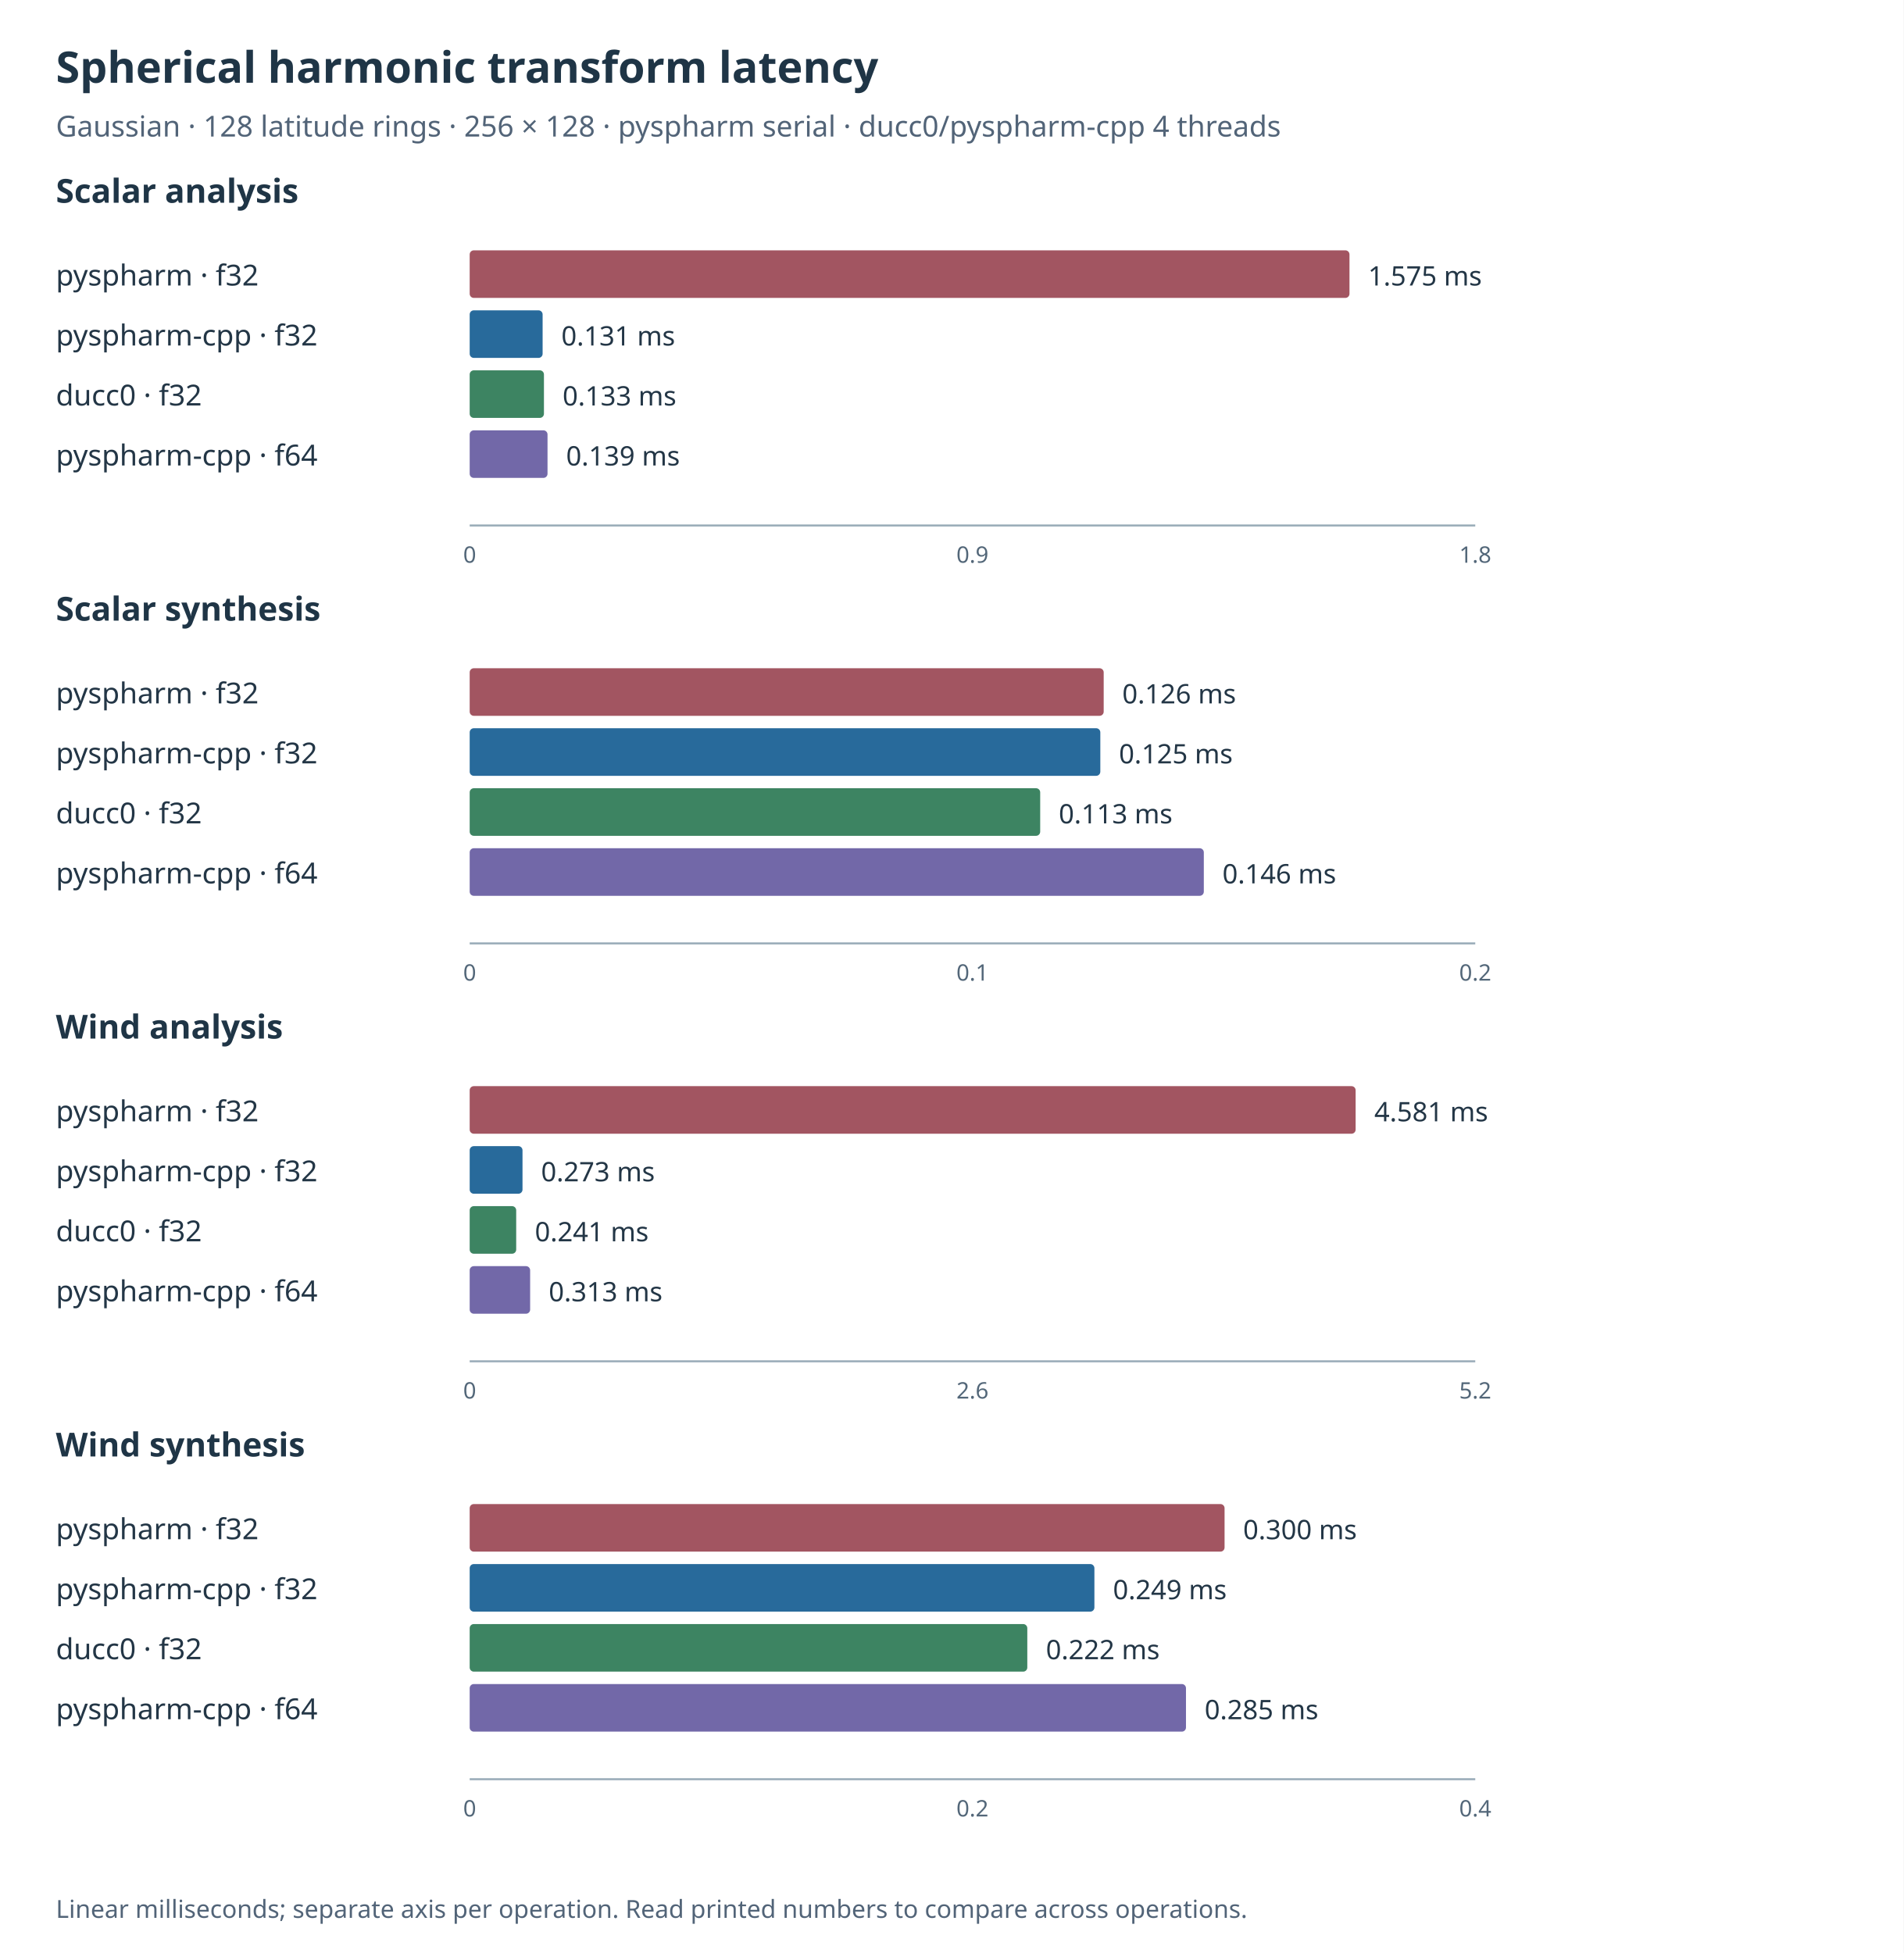
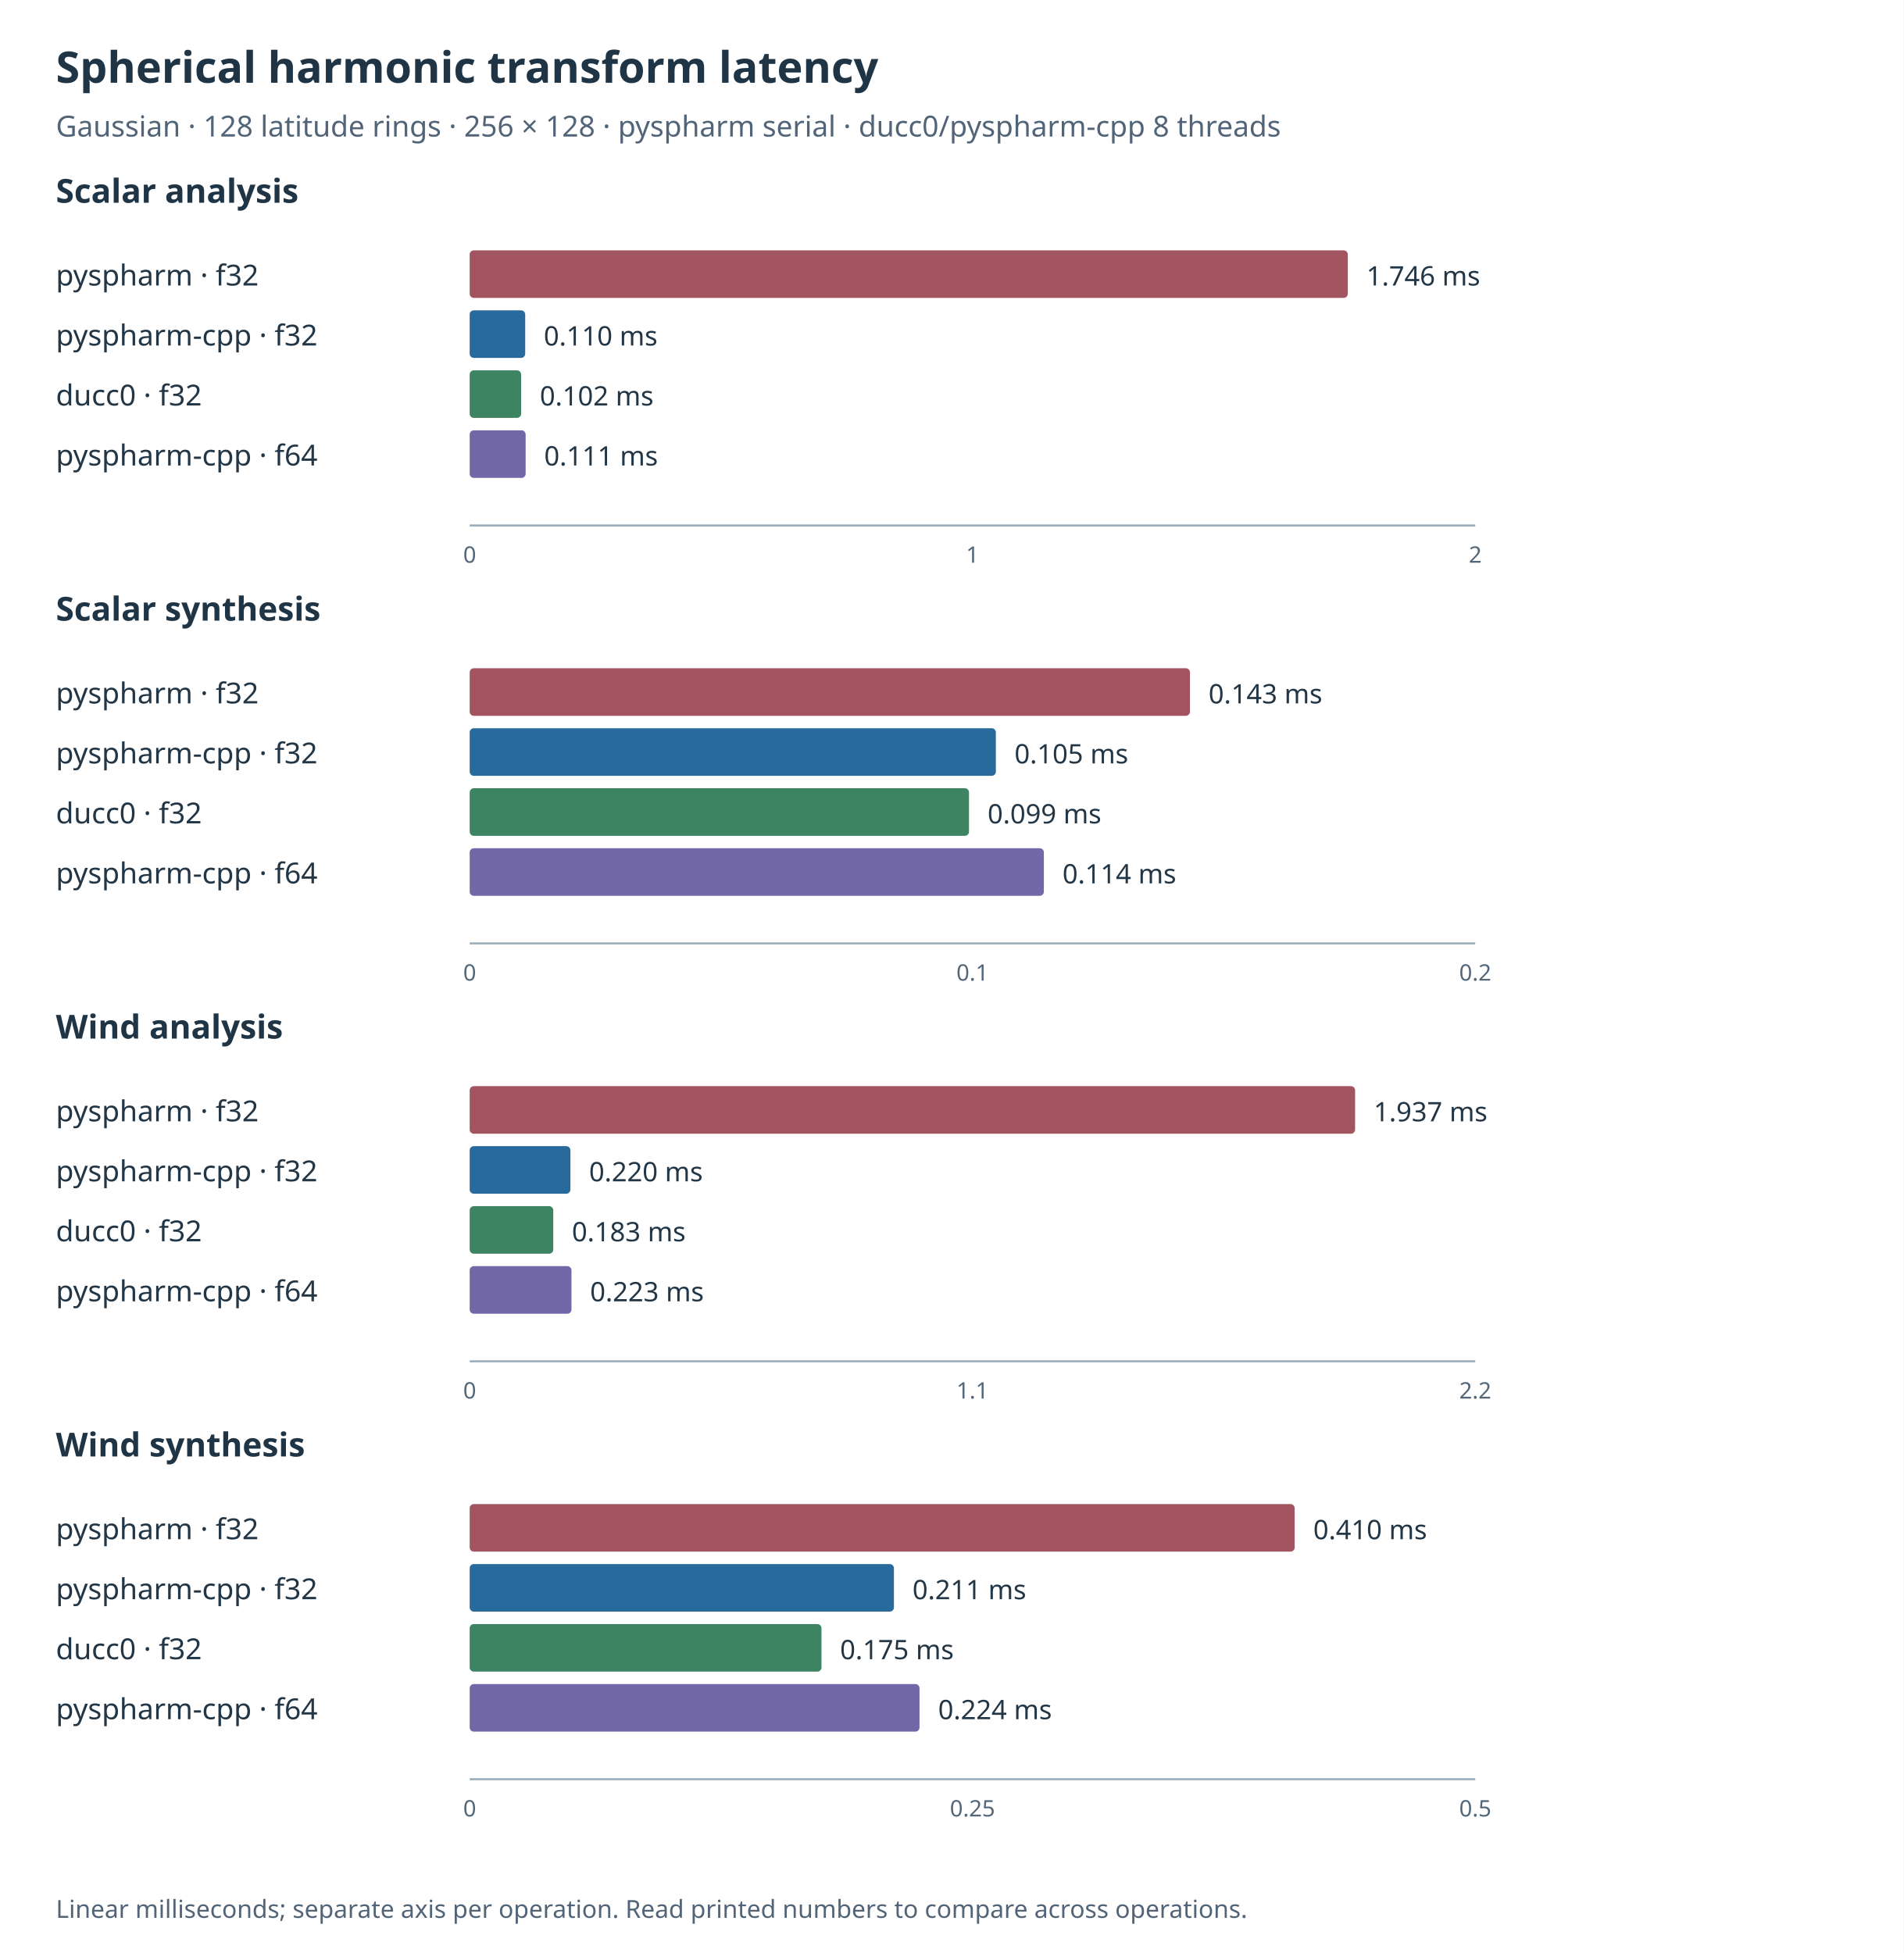
<svg xmlns="http://www.w3.org/2000/svg" width="920" height="944" viewBox="0 0 920 944" role="img" aria-labelledby="t d">
  <rect width="920" height="944" fill="white" />
  <text x="27" y="40" font-size="21" font-family="sans-serif" font-weight="600" fill="#1f3546">Spherical harmonic transform latency</text>
-   <text x="27" y="66" font-size="14" font-family="sans-serif" fill="#526478">Gaussian · 128 latitude rings · 256 × 128 · pyspharm serial · ducc0/pyspharm-cpp 4 threads</text>
+   <text x="27" y="66" font-size="14" font-family="sans-serif" fill="#526478">Gaussian · 128 latitude rings · 256 × 128 · pyspharm serial · ducc0/pyspharm-cpp 8 threads</text>
  <text x="27" y="98" font-size="16" font-family="sans-serif" font-weight="600" fill="#1f3546">Scalar analysis</text>
  <text x="27" y="138" font-family="sans-serif" font-size="14" fill="#233646">pyspharm · f32</text>
-   <rect x="227" y="121" width="425.21" height="23" fill="#a25561" rx="2" />
-   <text x="661.2" y="138" font-family="sans-serif" font-size="13" fill="#233646">1.575 ms</text>
+   <rect x="227" y="121" width="424.39" height="23" fill="#a25561" rx="2" />
+   <text x="660.4" y="138" font-family="sans-serif" font-size="13" fill="#233646">1.746 ms</text>
  <text x="27" y="167" font-family="sans-serif" font-size="14" fill="#233646">pyspharm-cpp · f32</text>
-   <rect x="227" y="150" width="35.25" height="23" fill="#286a9b" rx="2" />
-   <text x="271.3" y="167" font-family="sans-serif" font-size="13" fill="#233646">0.131 ms</text>
+   <rect x="227" y="150" width="26.83" height="23" fill="#286a9b" rx="2" />
+   <text x="262.8" y="167" font-family="sans-serif" font-size="13" fill="#233646">0.110 ms</text>
  <text x="27" y="196" font-family="sans-serif" font-size="14" fill="#233646">ducc0 · f32</text>
-   <rect x="227" y="179" width="35.89" height="23" fill="#3d8462" rx="2" />
-   <text x="271.9" y="196" font-family="sans-serif" font-size="13" fill="#233646">0.133 ms</text>
+   <rect x="227" y="179" width="24.86" height="23" fill="#3d8462" rx="2" />
+   <text x="260.9" y="196" font-family="sans-serif" font-size="13" fill="#233646">0.102 ms</text>
  <text x="27" y="225" font-family="sans-serif" font-size="14" fill="#233646">pyspharm-cpp · f64</text>
-   <rect x="227" y="208" width="37.62" height="23" fill="#7268a8" rx="2" />
-   <text x="273.6" y="225" font-family="sans-serif" font-size="13" fill="#233646">0.139 ms</text>
+   <rect x="227" y="208" width="27.05" height="23" fill="#7268a8" rx="2" />
+   <text x="263.0" y="225" font-family="sans-serif" font-size="13" fill="#233646">0.111 ms</text>
  <line x1="227" x2="713" y1="254" y2="254" stroke="#9caeba" />
  <text x="227.0" y="272" text-anchor="middle" font-size="11" font-family="sans-serif" fill="#536779">0</text>
-   <text x="470.0" y="272" text-anchor="middle" font-size="11" font-family="sans-serif" fill="#536779">0.9</text>
-   <text x="713.0" y="272" text-anchor="middle" font-size="11" font-family="sans-serif" fill="#536779">1.8</text>
+   <text x="470.0" y="272" text-anchor="middle" font-size="11" font-family="sans-serif" fill="#536779">1</text>
+   <text x="713.0" y="272" text-anchor="middle" font-size="11" font-family="sans-serif" fill="#536779">2</text>
  <text x="27" y="300" font-size="16" font-family="sans-serif" font-weight="600" fill="#1f3546">Scalar synthesis</text>
  <text x="27" y="340" font-family="sans-serif" font-size="14" fill="#233646">pyspharm · f32</text>
-   <rect x="227" y="323" width="306.42" height="23" fill="#a25561" rx="2" />
-   <text x="542.4" y="340" font-family="sans-serif" font-size="13" fill="#233646">0.126 ms</text>
+   <rect x="227" y="323" width="348.12" height="23" fill="#a25561" rx="2" />
+   <text x="584.1" y="340" font-family="sans-serif" font-size="13" fill="#233646">0.143 ms</text>
  <text x="27" y="369" font-family="sans-serif" font-size="14" fill="#233646">pyspharm-cpp · f32</text>
-   <rect x="227" y="352" width="304.79" height="23" fill="#286a9b" rx="2" />
-   <text x="540.8" y="369" font-family="sans-serif" font-size="13" fill="#233646">0.125 ms</text>
+   <rect x="227" y="352" width="254.30" height="23" fill="#286a9b" rx="2" />
+   <text x="490.3" y="369" font-family="sans-serif" font-size="13" fill="#233646">0.105 ms</text>
  <text x="27" y="398" font-family="sans-serif" font-size="14" fill="#233646">ducc0 · f32</text>
-   <rect x="227" y="381" width="275.73" height="23" fill="#3d8462" rx="2" />
-   <text x="511.7" y="398" font-family="sans-serif" font-size="13" fill="#233646">0.113 ms</text>
+   <rect x="227" y="381" width="241.32" height="23" fill="#3d8462" rx="2" />
+   <text x="477.3" y="398" font-family="sans-serif" font-size="13" fill="#233646">0.099 ms</text>
  <text x="27" y="427" font-family="sans-serif" font-size="14" fill="#233646">pyspharm-cpp · f64</text>
-   <rect x="227" y="410" width="354.81" height="23" fill="#7268a8" rx="2" />
-   <text x="590.8" y="427" font-family="sans-serif" font-size="13" fill="#233646">0.146 ms</text>
+   <rect x="227" y="410" width="277.50" height="23" fill="#7268a8" rx="2" />
+   <text x="513.5" y="427" font-family="sans-serif" font-size="13" fill="#233646">0.114 ms</text>
  <line x1="227" x2="713" y1="456" y2="456" stroke="#9caeba" />
  <text x="227.0" y="474" text-anchor="middle" font-size="11" font-family="sans-serif" fill="#536779">0</text>
  <text x="470.0" y="474" text-anchor="middle" font-size="11" font-family="sans-serif" fill="#536779">0.1</text>
  <text x="713.0" y="474" text-anchor="middle" font-size="11" font-family="sans-serif" fill="#536779">0.2</text>
  <text x="27" y="502" font-size="16" font-family="sans-serif" font-weight="600" fill="#1f3546">Wind analysis</text>
  <text x="27" y="542" font-family="sans-serif" font-size="14" fill="#233646">pyspharm · f32</text>
-   <rect x="227" y="525" width="428.18" height="23" fill="#a25561" rx="2" />
-   <text x="664.2" y="542" font-family="sans-serif" font-size="13" fill="#233646">4.581 ms</text>
+   <rect x="227" y="525" width="427.93" height="23" fill="#a25561" rx="2" />
+   <text x="663.9" y="542" font-family="sans-serif" font-size="13" fill="#233646">1.937 ms</text>
  <text x="27" y="571" font-family="sans-serif" font-size="14" fill="#233646">pyspharm-cpp · f32</text>
-   <rect x="227" y="554" width="25.53" height="23" fill="#286a9b" rx="2" />
-   <text x="261.5" y="571" font-family="sans-serif" font-size="13" fill="#233646">0.273 ms</text>
+   <rect x="227" y="554" width="48.68" height="23" fill="#286a9b" rx="2" />
+   <text x="284.7" y="571" font-family="sans-serif" font-size="13" fill="#233646">0.220 ms</text>
  <text x="27" y="600" font-family="sans-serif" font-size="14" fill="#233646">ducc0 · f32</text>
-   <rect x="227" y="583" width="22.48" height="23" fill="#3d8462" rx="2" />
-   <text x="258.5" y="600" font-family="sans-serif" font-size="13" fill="#233646">0.241 ms</text>
+   <rect x="227" y="583" width="40.40" height="23" fill="#3d8462" rx="2" />
+   <text x="276.4" y="600" font-family="sans-serif" font-size="13" fill="#233646">0.183 ms</text>
  <text x="27" y="629" font-family="sans-serif" font-size="14" fill="#233646">pyspharm-cpp · f64</text>
-   <rect x="227" y="612" width="29.22" height="23" fill="#7268a8" rx="2" />
-   <text x="265.2" y="629" font-family="sans-serif" font-size="13" fill="#233646">0.313 ms</text>
+   <rect x="227" y="612" width="49.19" height="23" fill="#7268a8" rx="2" />
+   <text x="285.2" y="629" font-family="sans-serif" font-size="13" fill="#233646">0.223 ms</text>
  <line x1="227" x2="713" y1="658" y2="658" stroke="#9caeba" />
  <text x="227.0" y="676" text-anchor="middle" font-size="11" font-family="sans-serif" fill="#536779">0</text>
-   <text x="470.0" y="676" text-anchor="middle" font-size="11" font-family="sans-serif" fill="#536779">2.6</text>
-   <text x="713.0" y="676" text-anchor="middle" font-size="11" font-family="sans-serif" fill="#536779">5.2</text>
+   <text x="470.0" y="676" text-anchor="middle" font-size="11" font-family="sans-serif" fill="#536779">1.1</text>
+   <text x="713.0" y="676" text-anchor="middle" font-size="11" font-family="sans-serif" fill="#536779">2.2</text>
  <text x="27" y="704" font-size="16" font-family="sans-serif" font-weight="600" fill="#1f3546">Wind synthesis</text>
  <text x="27" y="744" font-family="sans-serif" font-size="14" fill="#233646">pyspharm · f32</text>
-   <rect x="227" y="727" width="364.84" height="23" fill="#a25561" rx="2" />
-   <text x="600.8" y="744" font-family="sans-serif" font-size="13" fill="#233646">0.300 ms</text>
+   <rect x="227" y="727" width="398.72" height="23" fill="#a25561" rx="2" />
+   <text x="634.7" y="744" font-family="sans-serif" font-size="13" fill="#233646">0.410 ms</text>
  <text x="27" y="773" font-family="sans-serif" font-size="14" fill="#233646">pyspharm-cpp · f32</text>
-   <rect x="227" y="756" width="301.93" height="23" fill="#286a9b" rx="2" />
-   <text x="537.9" y="773" font-family="sans-serif" font-size="13" fill="#233646">0.249 ms</text>
+   <rect x="227" y="756" width="205.04" height="23" fill="#286a9b" rx="2" />
+   <text x="441.0" y="773" font-family="sans-serif" font-size="13" fill="#233646">0.211 ms</text>
  <text x="27" y="802" font-family="sans-serif" font-size="14" fill="#233646">ducc0 · f32</text>
-   <rect x="227" y="785" width="269.50" height="23" fill="#3d8462" rx="2" />
-   <text x="505.5" y="802" font-family="sans-serif" font-size="13" fill="#233646">0.222 ms</text>
+   <rect x="227" y="785" width="170.02" height="23" fill="#3d8462" rx="2" />
+   <text x="406.0" y="802" font-family="sans-serif" font-size="13" fill="#233646">0.175 ms</text>
  <text x="27" y="831" font-family="sans-serif" font-size="14" fill="#233646">pyspharm-cpp · f64</text>
-   <rect x="227" y="814" width="346.19" height="23" fill="#7268a8" rx="2" />
-   <text x="582.2" y="831" font-family="sans-serif" font-size="13" fill="#233646">0.285 ms</text>
+   <rect x="227" y="814" width="217.40" height="23" fill="#7268a8" rx="2" />
+   <text x="453.4" y="831" font-family="sans-serif" font-size="13" fill="#233646">0.224 ms</text>
  <line x1="227" x2="713" y1="860" y2="860" stroke="#9caeba" />
  <text x="227.0" y="878" text-anchor="middle" font-size="11" font-family="sans-serif" fill="#536779">0</text>
-   <text x="470.0" y="878" text-anchor="middle" font-size="11" font-family="sans-serif" fill="#536779">0.2</text>
-   <text x="713.0" y="878" text-anchor="middle" font-size="11" font-family="sans-serif" fill="#536779">0.4</text>
+   <text x="470.0" y="878" text-anchor="middle" font-size="11" font-family="sans-serif" fill="#536779">0.25</text>
+   <text x="713.0" y="878" text-anchor="middle" font-size="11" font-family="sans-serif" fill="#536779">0.5</text>
  <text x="27" y="927" font-size="12" font-family="sans-serif" fill="#526478">Linear milliseconds; separate axis per operation. Read printed numbers to compare across operations.</text>
</svg>
